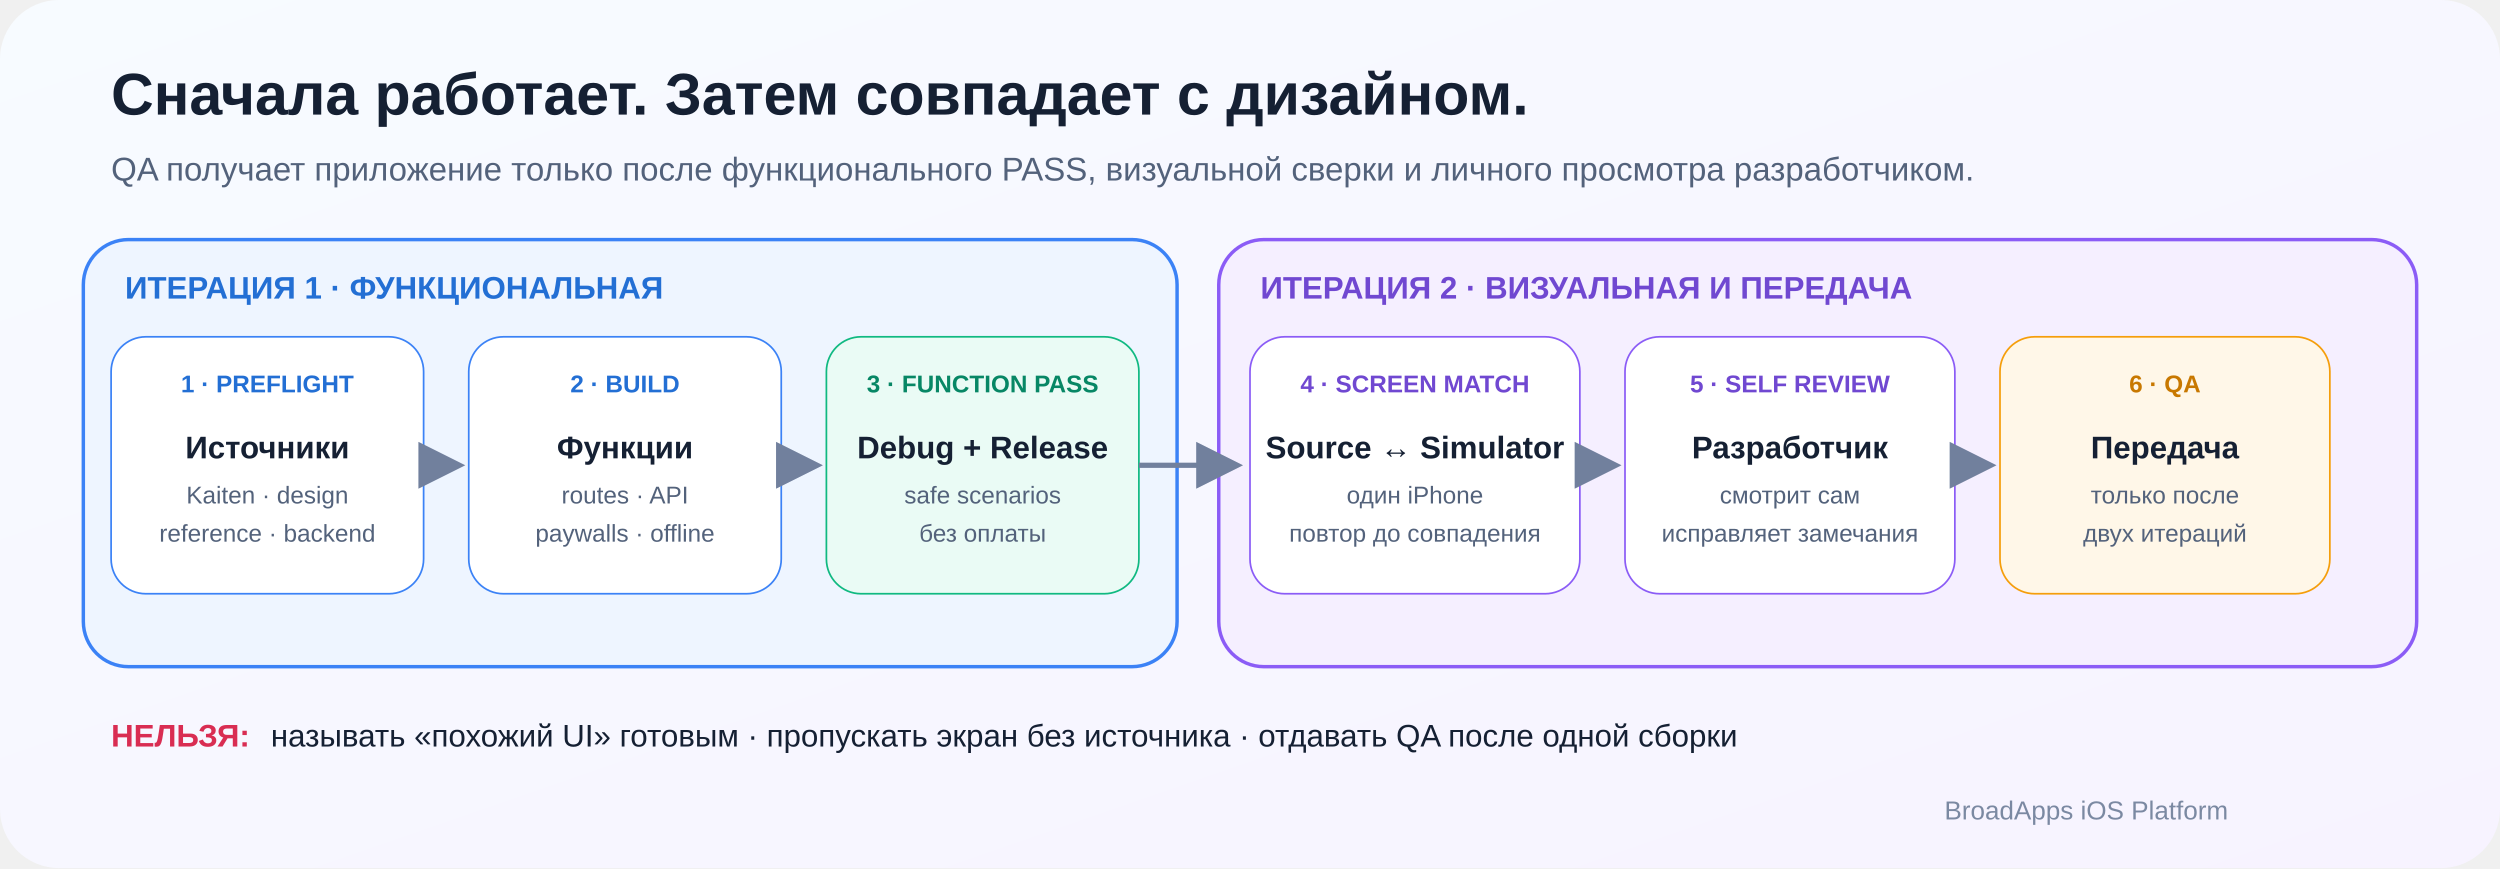
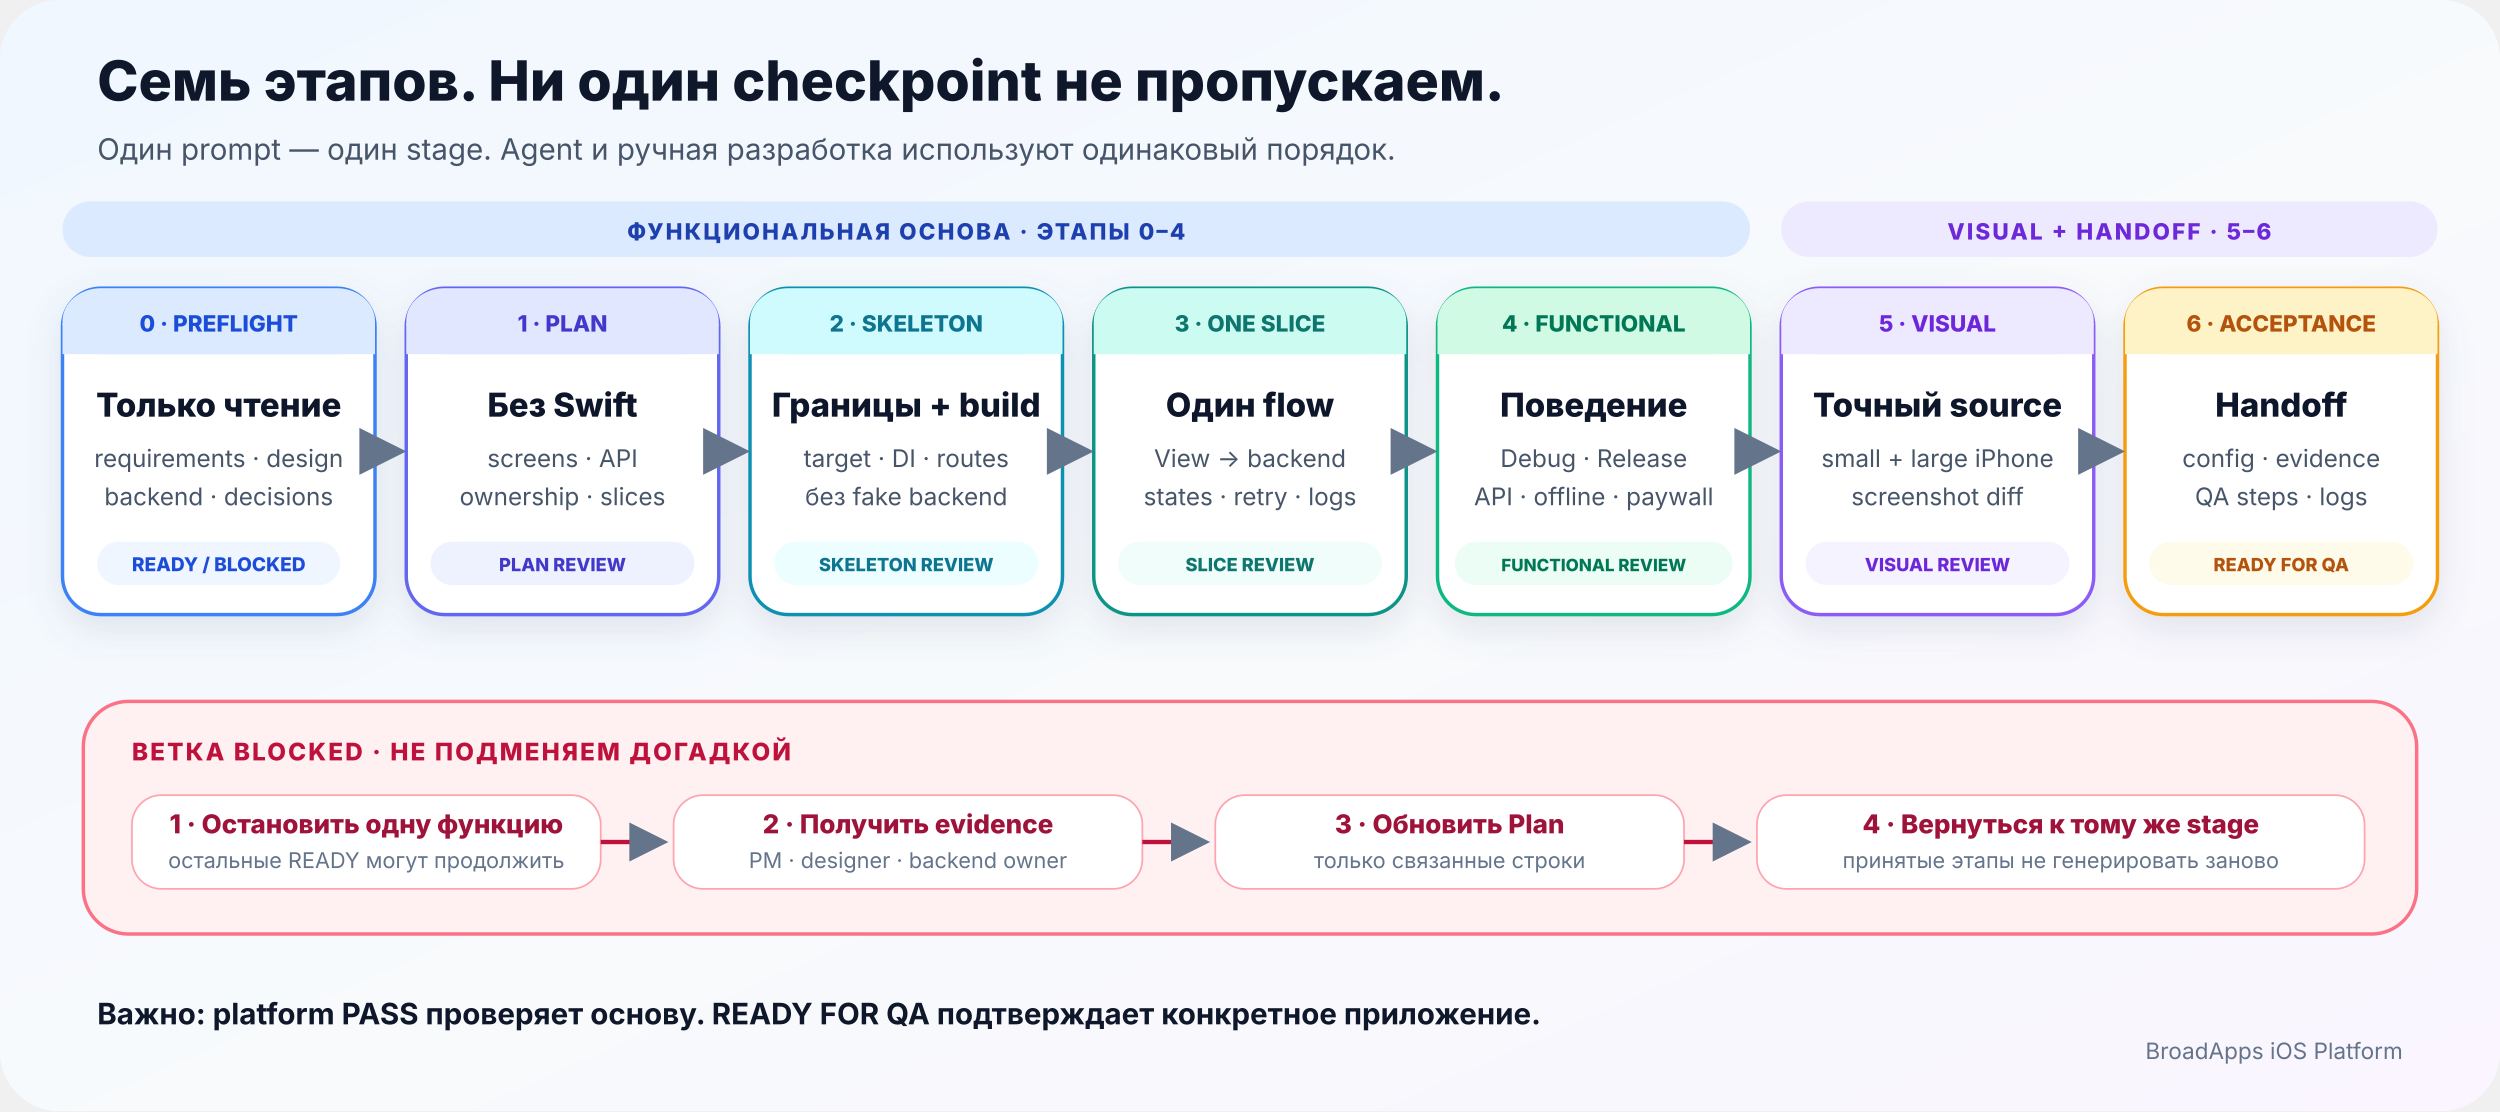
- <svg xmlns="http://www.w3.org/2000/svg" width="1440" height="500" viewBox="0 0 1440 500" role="img" aria-labelledby="title desc">
+ <svg xmlns="http://www.w3.org/2000/svg" width="1440" height="640" viewBox="0 0 1440 640" role="img" aria-labelledby="title desc">
  <defs>
    <linearGradient id="bg" x1="0" y1="0" x2="1" y2="1">
-       <stop offset="0" stop-color="#f7fbff" />
-       <stop offset="1" stop-color="#f7f3ff" />
+       <stop offset="0" stop-color="#F0F7FF" />
+       <stop offset="0.55" stop-color="#F8FAFC" />
+       <stop offset="1" stop-color="#FAF5FF" />
    </linearGradient>
+     <filter id="shadow" x="-20%" y="-20%" width="140%" height="150%">
+       <feDropShadow dx="0" dy="8" stdDeviation="10" flood-color="#64748B" flood-opacity="0.16" />
+     </filter>
    <marker id="arrow" markerWidth="9" markerHeight="9" refX="7" refY="4.5" orient="auto">
-       <path d="M0,0 L9,4.5 L0,9 Z" fill="#71809d" />
+       <path d="M0 0L9 4.5L0 9Z" fill="#64748B" />
    </marker>
  </defs>
-   <rect width="1440" height="500" rx="34" fill="url(#bg)" />
-   <text x="64" y="66" fill="#152033" font-family="Arial, sans-serif" font-size="34" font-weight="700">Сначала работает. Затем совпадает с дизайном.</text>
-   <text x="64" y="104" fill="#53627b" font-family="Arial, sans-serif" font-size="19">QA получает приложение только после функционального PASS, визуальной сверки и личного просмотра разработчиком.</text>
-   <rect x="48" y="138" width="630" height="246" rx="26" fill="#eef5ff" stroke="#3b82f6" stroke-width="2" />
-   <rect x="702" y="138" width="690" height="246" rx="26" fill="#f5efff" stroke="#8b5cf6" stroke-width="2" />
-   <text x="72" y="172" fill="#236fd4" font-family="Arial, sans-serif" font-size="18" font-weight="700">ИТЕРАЦИЯ 1 · ФУНКЦИОНАЛЬНАЯ</text>
-   <text x="726" y="172" fill="#7048d1" font-family="Arial, sans-serif" font-size="18" font-weight="700">ИТЕРАЦИЯ 2 · ВИЗУАЛЬНАЯ И ПЕРЕДАЧА</text>
-   <g font-family="Arial, sans-serif">
-     <rect x="64" y="194" width="180" height="148" rx="20" fill="#ffffff" stroke="#3b82f6" />
-     <text x="154" y="226" text-anchor="middle" fill="#236fd4" font-size="14" font-weight="700">1 · PREFLIGHT</text>
-     <text x="154" y="264" text-anchor="middle" fill="#152033" font-size="18" font-weight="700">Источники</text>
-     <text x="154" y="290" text-anchor="middle" fill="#53627b" font-size="14">Kaiten · design</text>
-     <text x="154" y="312" text-anchor="middle" fill="#53627b" font-size="14">reference · backend</text>
-     <rect x="270" y="194" width="180" height="148" rx="20" fill="#ffffff" stroke="#3b82f6" />
-     <text x="360" y="226" text-anchor="middle" fill="#236fd4" font-size="14" font-weight="700">2 · BUILD</text>
-     <text x="360" y="264" text-anchor="middle" fill="#152033" font-size="18" font-weight="700">Функции</text>
-     <text x="360" y="290" text-anchor="middle" fill="#53627b" font-size="14">routes · API</text>
-     <text x="360" y="312" text-anchor="middle" fill="#53627b" font-size="14">paywalls · offline</text>
-     <rect x="476" y="194" width="180" height="148" rx="20" fill="#eafbf5" stroke="#10b981" />
-     <text x="566" y="226" text-anchor="middle" fill="#078765" font-size="14" font-weight="700">3 · FUNCTION PASS</text>
-     <text x="566" y="264" text-anchor="middle" fill="#152033" font-size="18" font-weight="700">Debug + Release</text>
-     <text x="566" y="290" text-anchor="middle" fill="#53627b" font-size="14">safe scenarios</text>
-     <text x="566" y="312" text-anchor="middle" fill="#53627b" font-size="14">без оплаты</text>
-     <rect x="720" y="194" width="190" height="148" rx="20" fill="#ffffff" stroke="#8b5cf6" />
-     <text x="815" y="226" text-anchor="middle" fill="#7048d1" font-size="14" font-weight="700">4 · SCREEN MATCH</text>
-     <text x="815" y="264" text-anchor="middle" fill="#152033" font-size="18" font-weight="700">Source ↔ Simulator</text>
-     <text x="815" y="290" text-anchor="middle" fill="#53627b" font-size="14">один iPhone</text>
-     <text x="815" y="312" text-anchor="middle" fill="#53627b" font-size="14">повтор до совпадения</text>
-     <rect x="936" y="194" width="190" height="148" rx="20" fill="#ffffff" stroke="#8b5cf6" />
-     <text x="1031" y="226" text-anchor="middle" fill="#7048d1" font-size="14" font-weight="700">5 · SELF REVIEW</text>
-     <text x="1031" y="264" text-anchor="middle" fill="#152033" font-size="18" font-weight="700">Разработчик</text>
-     <text x="1031" y="290" text-anchor="middle" fill="#53627b" font-size="14">смотрит сам</text>
-     <text x="1031" y="312" text-anchor="middle" fill="#53627b" font-size="14">исправляет замечания</text>
-     <rect x="1152" y="194" width="190" height="148" rx="20" fill="#fff7e8" stroke="#f59e0b" />
-     <text x="1247" y="226" text-anchor="middle" fill="#c87800" font-size="14" font-weight="700">6 · QA</text>
-     <text x="1247" y="264" text-anchor="middle" fill="#152033" font-size="18" font-weight="700">Передача</text>
-     <text x="1247" y="290" text-anchor="middle" fill="#53627b" font-size="14">только после</text>
-     <text x="1247" y="312" text-anchor="middle" fill="#53627b" font-size="14">двух итераций</text>
+   <rect width="1440" height="640" rx="34" fill="url(#bg)" />
+   <text x="56" y="58" fill="#0F172A" font-family="-apple-system,BlinkMacSystemFont,Segoe UI,sans-serif" font-size="32" font-weight="800">Семь этапов. Ни один checkpoint не пропускаем.</text>
+   <text x="56" y="92" fill="#475569" font-family="-apple-system,BlinkMacSystemFont,Segoe UI,sans-serif" font-size="17">Один prompt — один stage. Agent и ручная разработка используют одинаковый порядок.</text>
+   <rect x="36" y="116" width="972" height="32" rx="16" fill="#DBEAFE" />
+   <text x="522" y="138" text-anchor="middle" fill="#1E40AF" font-family="-apple-system,BlinkMacSystemFont,Segoe UI,sans-serif" font-size="13" font-weight="800" letter-spacing="1.2">ФУНКЦИОНАЛЬНАЯ ОСНОВА · ЭТАПЫ 0–4</text>
+   <rect x="1026" y="116" width="378" height="32" rx="16" fill="#EDE9FE" />
+   <text x="1215" y="138" text-anchor="middle" fill="#6D28D9" font-family="-apple-system,BlinkMacSystemFont,Segoe UI,sans-serif" font-size="13" font-weight="800" letter-spacing="1.2">VISUAL + HANDOFF · 5–6</text>
+   <g font-family="-apple-system,BlinkMacSystemFont,Segoe UI,sans-serif" filter="url(#shadow)">
+     <rect x="36" y="166" width="180" height="188" rx="22" fill="#FFFFFF" stroke="#3B82F6" stroke-width="2" />
+     <rect x="36" y="166" width="180" height="38" rx="22" fill="#DBEAFE" />
+     <rect x="36" y="186" width="180" height="18" fill="#DBEAFE" />
+     <text x="126" y="191" text-anchor="middle" fill="#1D4ED8" font-size="13" font-weight="800">0 · PREFLIGHT</text>
+     <text x="126" y="240" text-anchor="middle" fill="#0F172A" font-size="19" font-weight="800">Только чтение</text>
+     <text x="126" y="269" text-anchor="middle" fill="#475569" font-size="14">requirements · design</text>
+     <text x="126" y="291" text-anchor="middle" fill="#475569" font-size="14">backend · decisions</text>
+     <rect x="56" y="312" width="140" height="25" rx="12.5" fill="#EFF6FF" />
+     <text x="126" y="329" text-anchor="middle" fill="#1D4ED8" font-size="11" font-weight="800">READY / BLOCKED</text>
+     <rect x="234" y="166" width="180" height="188" rx="22" fill="#FFFFFF" stroke="#6366F1" stroke-width="2" />
+     <rect x="234" y="166" width="180" height="38" rx="22" fill="#E0E7FF" />
+     <rect x="234" y="186" width="180" height="18" fill="#E0E7FF" />
+     <text x="324" y="191" text-anchor="middle" fill="#4338CA" font-size="13" font-weight="800">1 · PLAN</text>
+     <text x="324" y="240" text-anchor="middle" fill="#0F172A" font-size="19" font-weight="800">Без Swift</text>
+     <text x="324" y="269" text-anchor="middle" fill="#475569" font-size="14">screens · API</text>
+     <text x="324" y="291" text-anchor="middle" fill="#475569" font-size="14">ownership · slices</text>
+     <rect x="248" y="312" width="152" height="25" rx="12.5" fill="#EEF2FF" />
+     <text x="324" y="329" text-anchor="middle" fill="#4338CA" font-size="10.5" font-weight="800">PLAN REVIEW</text>
+     <rect x="432" y="166" width="180" height="188" rx="22" fill="#FFFFFF" stroke="#0891B2" stroke-width="2" />
+     <rect x="432" y="166" width="180" height="38" rx="22" fill="#CFFAFE" />
+     <rect x="432" y="186" width="180" height="18" fill="#CFFAFE" />
+     <text x="522" y="191" text-anchor="middle" fill="#0E7490" font-size="13" font-weight="800">2 · SKELETON</text>
+     <text x="522" y="240" text-anchor="middle" fill="#0F172A" font-size="19" font-weight="800">Границы + build</text>
+     <text x="522" y="269" text-anchor="middle" fill="#475569" font-size="14">target · DI · routes</text>
+     <text x="522" y="291" text-anchor="middle" fill="#475569" font-size="14">без fake backend</text>
+     <rect x="446" y="312" width="152" height="25" rx="12.5" fill="#ECFEFF" />
+     <text x="522" y="329" text-anchor="middle" fill="#0E7490" font-size="10.5" font-weight="800">SKELETON REVIEW</text>
+     <rect x="630" y="166" width="180" height="188" rx="22" fill="#FFFFFF" stroke="#0D9488" stroke-width="2" />
+     <rect x="630" y="166" width="180" height="38" rx="22" fill="#CCFBF1" />
+     <rect x="630" y="186" width="180" height="18" fill="#CCFBF1" />
+     <text x="720" y="191" text-anchor="middle" fill="#0F766E" font-size="13" font-weight="800">3 · ONE SLICE</text>
+     <text x="720" y="240" text-anchor="middle" fill="#0F172A" font-size="19" font-weight="800">Один flow</text>
+     <text x="720" y="269" text-anchor="middle" fill="#475569" font-size="14">View → backend</text>
+     <text x="720" y="291" text-anchor="middle" fill="#475569" font-size="14">states · retry · logs</text>
+     <rect x="644" y="312" width="152" height="25" rx="12.5" fill="#F0FDFA" />
+     <text x="720" y="329" text-anchor="middle" fill="#0F766E" font-size="10.5" font-weight="800">SLICE REVIEW</text>
+     <rect x="828" y="166" width="180" height="188" rx="22" fill="#FFFFFF" stroke="#10B981" stroke-width="2" />
+     <rect x="828" y="166" width="180" height="38" rx="22" fill="#D1FAE5" />
+     <rect x="828" y="186" width="180" height="18" fill="#D1FAE5" />
+     <text x="918" y="191" text-anchor="middle" fill="#047857" font-size="13" font-weight="800">4 · FUNCTIONAL</text>
+     <text x="918" y="240" text-anchor="middle" fill="#0F172A" font-size="19" font-weight="800">Поведение</text>
+     <text x="918" y="269" text-anchor="middle" fill="#475569" font-size="14">Debug · Release</text>
+     <text x="918" y="291" text-anchor="middle" fill="#475569" font-size="14">API · offline · paywall</text>
+     <rect x="838" y="312" width="160" height="25" rx="12.5" fill="#ECFDF5" />
+     <text x="918" y="329" text-anchor="middle" fill="#047857" font-size="9.8" font-weight="800">FUNCTIONAL REVIEW</text>
+     <rect x="1026" y="166" width="180" height="188" rx="22" fill="#FFFFFF" stroke="#8B5CF6" stroke-width="2" />
+     <rect x="1026" y="166" width="180" height="38" rx="22" fill="#EDE9FE" />
+     <rect x="1026" y="186" width="180" height="18" fill="#EDE9FE" />
+     <text x="1116" y="191" text-anchor="middle" fill="#6D28D9" font-size="13" font-weight="800">5 · VISUAL</text>
+     <text x="1116" y="240" text-anchor="middle" fill="#0F172A" font-size="19" font-weight="800">Точный source</text>
+     <text x="1116" y="269" text-anchor="middle" fill="#475569" font-size="14">small + large iPhone</text>
+     <text x="1116" y="291" text-anchor="middle" fill="#475569" font-size="14">screenshot diff</text>
+     <rect x="1040" y="312" width="152" height="25" rx="12.5" fill="#F5F3FF" />
+     <text x="1116" y="329" text-anchor="middle" fill="#6D28D9" font-size="10.5" font-weight="800">VISUAL REVIEW</text>
+     <rect x="1224" y="166" width="180" height="188" rx="22" fill="#FFFFFF" stroke="#F59E0B" stroke-width="2" />
+     <rect x="1224" y="166" width="180" height="38" rx="22" fill="#FEF3C7" />
+     <rect x="1224" y="186" width="180" height="18" fill="#FEF3C7" />
+     <text x="1314" y="191" text-anchor="middle" fill="#B45309" font-size="13" font-weight="800">6 · ACCEPTANCE</text>
+     <text x="1314" y="240" text-anchor="middle" fill="#0F172A" font-size="19" font-weight="800">Handoff</text>
+     <text x="1314" y="269" text-anchor="middle" fill="#475569" font-size="14">config · evidence</text>
+     <text x="1314" y="291" text-anchor="middle" fill="#475569" font-size="14">QA steps · logs</text>
+     <rect x="1238" y="312" width="152" height="25" rx="12.5" fill="#FFFBEB" />
+     <text x="1314" y="329" text-anchor="middle" fill="#B45309" font-size="10.5" font-weight="800">READY FOR QA</text>
  </g>
-   <g stroke="#71809d" stroke-width="3" marker-end="url(#arrow)">
-     <line x1="244" y1="268" x2="262" y2="268" />
-     <line x1="450" y1="268" x2="468" y2="268" />
-     <line x1="656" y1="268" x2="710" y2="268" />
-     <line x1="910" y1="268" x2="928" y2="268" />
-     <line x1="1126" y1="268" x2="1144" y2="268" />
+   <g stroke="#64748B" stroke-width="3" marker-end="url(#arrow)">
+     <line x1="216" y1="260" x2="228" y2="260" />
+     <line x1="414" y1="260" x2="426" y2="260" />
+     <line x1="612" y1="260" x2="624" y2="260" />
+     <line x1="810" y1="260" x2="822" y2="260" />
+     <line x1="1008" y1="260" x2="1020" y2="260" />
+     <line x1="1206" y1="260" x2="1218" y2="260" />
  </g>
-   <text x="64" y="430" fill="#d92d52" font-family="Arial, sans-serif" font-size="18" font-weight="700">НЕЛЬЗЯ:</text>
-   <text x="156" y="430" fill="#152033" font-family="Arial, sans-serif" font-size="18">называть «похожий UI» готовым · пропускать экран без источника · отдавать QA после одной сборки</text>
-   <text x="1120" y="472" fill="#7b89a2" font-family="Arial, sans-serif" font-size="15">BroadApps iOS Platform</text>
+   <rect x="48" y="404" width="1344" height="134" rx="26" fill="#FFF1F2" stroke="#FB7185" stroke-width="2" />
+   <text x="76" y="438" fill="#BE123C" font-family="-apple-system,BlinkMacSystemFont,Segoe UI,sans-serif" font-size="14" font-weight="800" letter-spacing="1.2">ВЕТКА BLOCKED · НЕ ПОДМЕНЯЕМ ДОГАДКОЙ</text>
+   <g font-family="-apple-system,BlinkMacSystemFont,Segoe UI,sans-serif">
+     <rect x="76" y="458" width="270" height="54" rx="17" fill="#FFFFFF" stroke="#FDA4AF" />
+     <text x="211" y="480" text-anchor="middle" fill="#9F1239" font-size="15" font-weight="800">1 · Остановить одну функцию</text>
+     <text x="211" y="500" text-anchor="middle" fill="#64748B" font-size="12.5">остальные READY могут продолжить</text>
+     <rect x="388" y="458" width="270" height="54" rx="17" fill="#FFFFFF" stroke="#FDA4AF" />
+     <text x="523" y="480" text-anchor="middle" fill="#9F1239" font-size="15" font-weight="800">2 · Получить evidence</text>
+     <text x="523" y="500" text-anchor="middle" fill="#64748B" font-size="12.5">PM · designer · backend owner</text>
+     <rect x="700" y="458" width="270" height="54" rx="17" fill="#FFFFFF" stroke="#FDA4AF" />
+     <text x="835" y="480" text-anchor="middle" fill="#9F1239" font-size="15" font-weight="800">3 · Обновить Plan</text>
+     <text x="835" y="500" text-anchor="middle" fill="#64748B" font-size="12.5">только связанные строки</text>
+     <rect x="1012" y="458" width="350" height="54" rx="17" fill="#FFFFFF" stroke="#FDA4AF" />
+     <text x="1187" y="480" text-anchor="middle" fill="#9F1239" font-size="15" font-weight="800">4 · Вернуться к тому же stage</text>
+     <text x="1187" y="500" text-anchor="middle" fill="#64748B" font-size="12.5">принятые этапы не генерировать заново</text>
+   </g>
+   <g stroke="#BE123C" stroke-width="2.5" marker-end="url(#arrow)">
+     <line x1="346" y1="485" x2="380" y2="485" />
+     <line x1="658" y1="485" x2="692" y2="485" />
+     <line x1="970" y1="485" x2="1004" y2="485" />
+   </g>
+   <text x="56" y="590" fill="#0F172A" font-family="-apple-system,BlinkMacSystemFont,Segoe UI,sans-serif" font-size="17" font-weight="700">Важно: platform PASS проверяет основу. READY FOR QA подтверждает конкретное приложение.</text>
+   <text x="1384" y="610" text-anchor="end" fill="#64748B" font-family="-apple-system,BlinkMacSystemFont,Segoe UI,sans-serif" font-size="13">BroadApps iOS Platform</text>
</svg>
